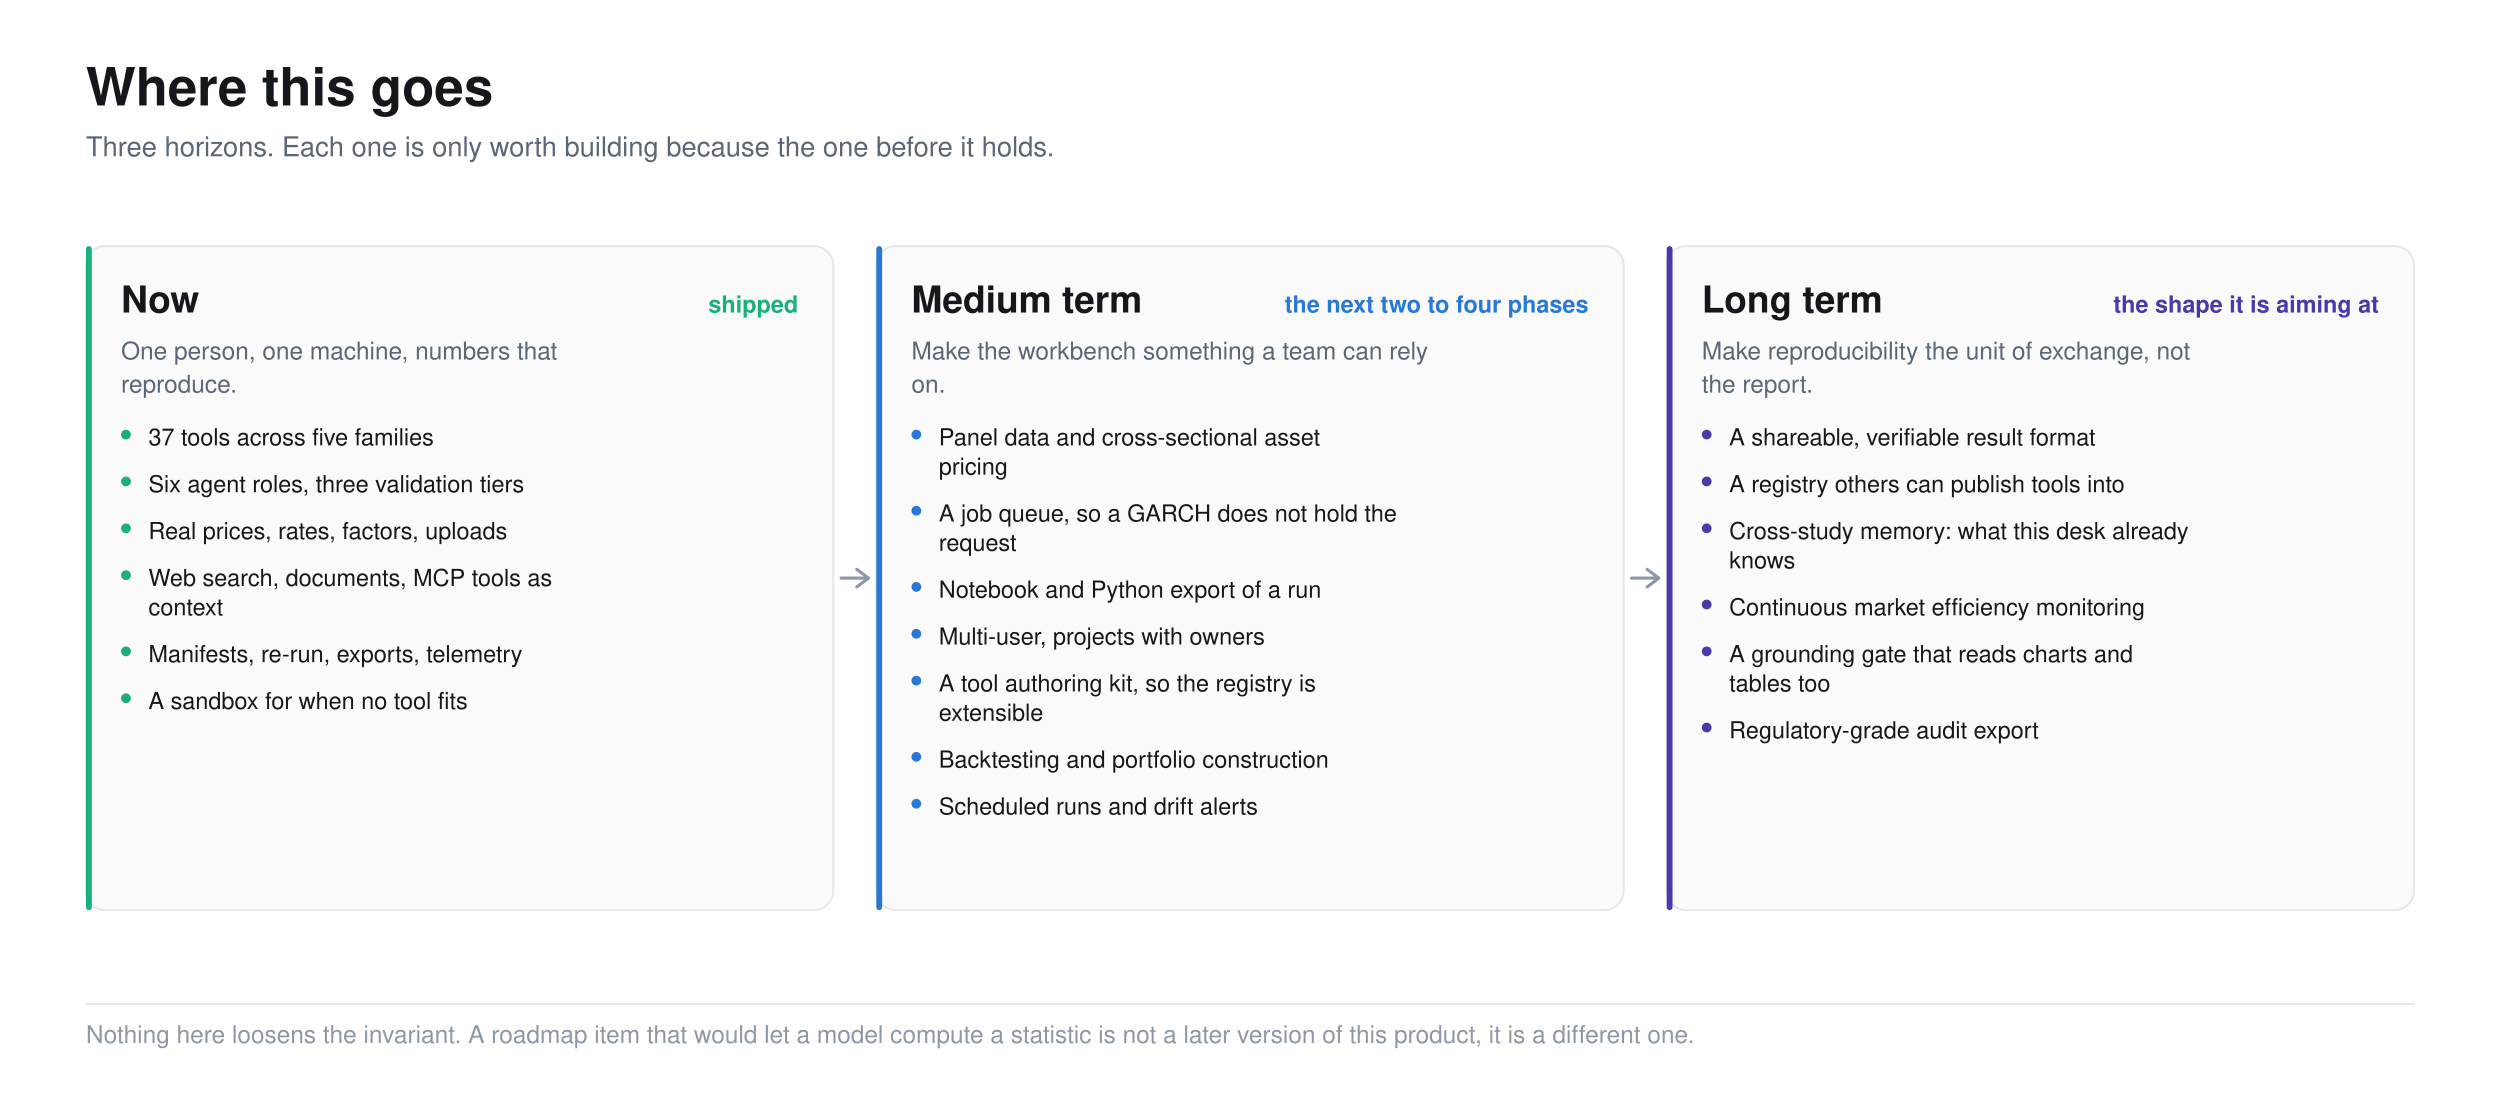
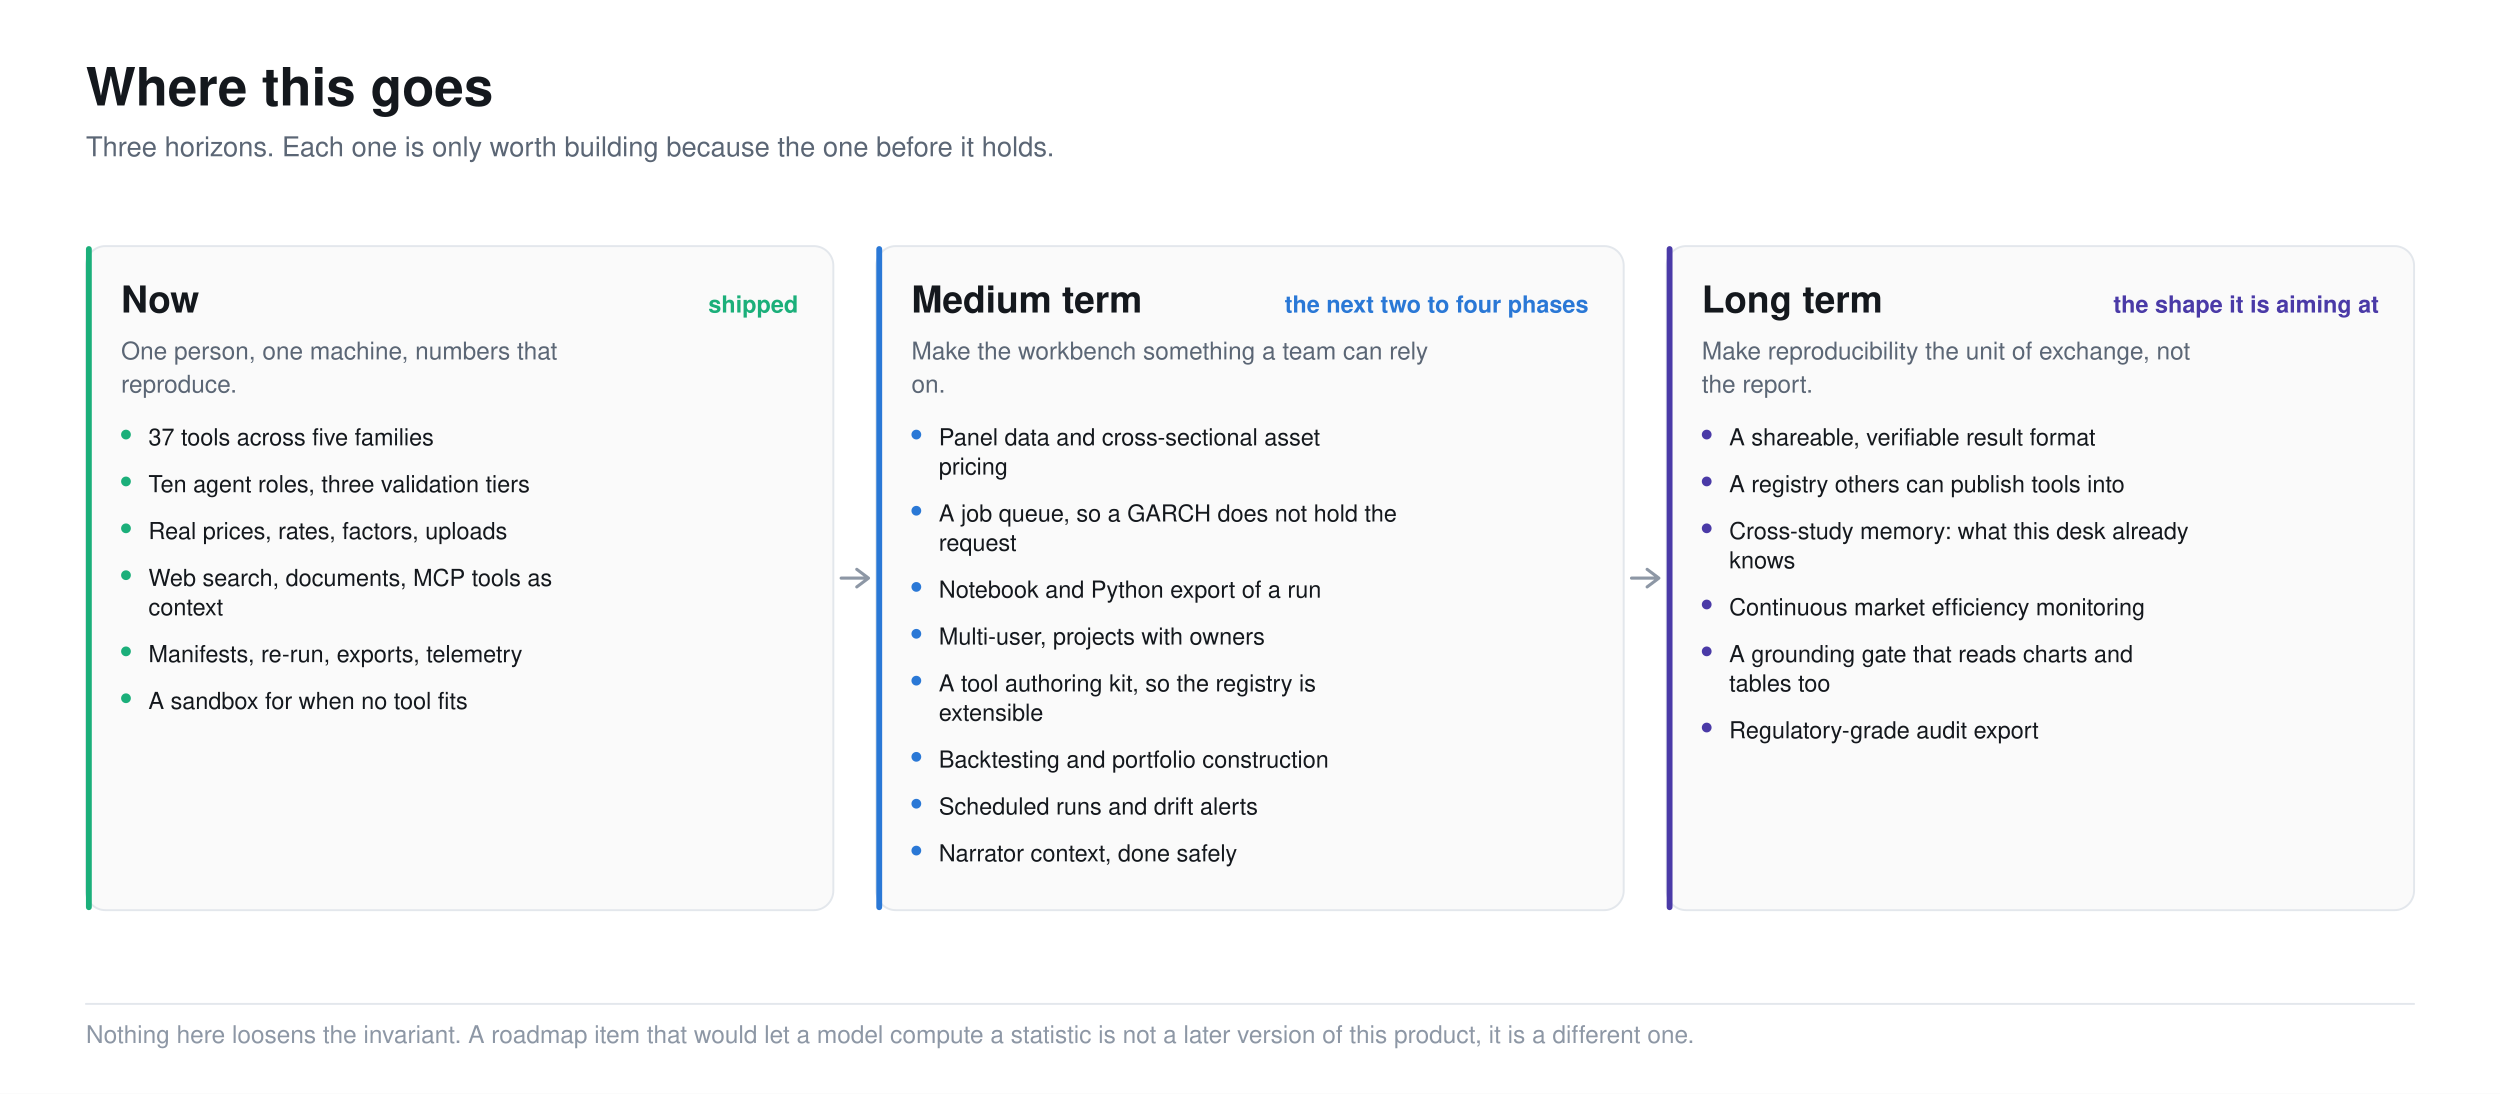
<svg xmlns="http://www.w3.org/2000/svg" viewBox="0 0 1280 560" width="1280" height="560" role="img" aria-label="Three roadmap horizons: what is shipped, the medium term, and the long term">
  <rect x="0" y="0" width="1280" height="560" rx="0" fill="#ffffff" stroke="none" />
  <text x="44" y="54" fill="#14181d" font-family="ui-sans-serif,-apple-system,Segoe UI,Helvetica,Arial,sans-serif" font-size="27" font-weight="700" text-anchor="start" letter-spacing="0">Where this goes</text>
  <text x="44" y="80" fill="#5b6675" font-family="ui-sans-serif,-apple-system,Segoe UI,Helvetica,Arial,sans-serif" font-size="14" font-weight="400" text-anchor="start" letter-spacing="0">Three horizons. Each one is only worth building because the one before it holds.</text>
  <rect x="44.0" y="126" width="382.667" height="340" rx="10" fill="#fafafa" stroke="#e3e7ec" />
  <rect x="44.0" y="126" width="3" height="340" rx="1.5" fill="#1baf7a" stroke="none" />
  <text x="62.0" y="160" fill="#14181d" font-family="ui-sans-serif,-apple-system,Segoe UI,Helvetica,Arial,sans-serif" font-size="19" font-weight="700" text-anchor="start" letter-spacing="0">Now</text>
  <text x="408.667" y="160" fill="#1baf7a" font-family="ui-sans-serif,-apple-system,Segoe UI,Helvetica,Arial,sans-serif" font-size="12" font-weight="600" text-anchor="end" letter-spacing="0">shipped</text>
  <text x="62.0" y="184" fill="#5b6675" font-family="ui-sans-serif,-apple-system,Segoe UI,Helvetica,Arial,sans-serif" font-size="12.5" font-weight="400" text-anchor="start" letter-spacing="0">One person, one machine, numbers that</text>
  <text x="62.0" y="201" fill="#5b6675" font-family="ui-sans-serif,-apple-system,Segoe UI,Helvetica,Arial,sans-serif" font-size="12.5" font-weight="400" text-anchor="start" letter-spacing="0">reproduce.</text>
  <rect x="62.0" y="220" width="5" height="5" rx="2.5" fill="#1baf7a" stroke="none" />
  <text x="76.0" y="228" fill="#14181d" font-family="ui-sans-serif,-apple-system,Segoe UI,Helvetica,Arial,sans-serif" font-size="12" font-weight="400" text-anchor="start" letter-spacing="0">37 tools across five families</text>
  <rect x="62.0" y="244" width="5" height="5" rx="2.5" fill="#1baf7a" stroke="none" />
-   <text x="76.0" y="252" fill="#14181d" font-family="ui-sans-serif,-apple-system,Segoe UI,Helvetica,Arial,sans-serif" font-size="12" font-weight="400" text-anchor="start" letter-spacing="0">Six agent roles, three validation tiers</text>
+   <text x="76.0" y="252" fill="#14181d" font-family="ui-sans-serif,-apple-system,Segoe UI,Helvetica,Arial,sans-serif" font-size="12" font-weight="400" text-anchor="start" letter-spacing="0">Ten agent roles, three validation tiers</text>
  <rect x="62.0" y="268" width="5" height="5" rx="2.5" fill="#1baf7a" stroke="none" />
  <text x="76.0" y="276" fill="#14181d" font-family="ui-sans-serif,-apple-system,Segoe UI,Helvetica,Arial,sans-serif" font-size="12" font-weight="400" text-anchor="start" letter-spacing="0">Real prices, rates, factors, uploads</text>
  <rect x="62.0" y="292" width="5" height="5" rx="2.5" fill="#1baf7a" stroke="none" />
  <text x="76.0" y="300" fill="#14181d" font-family="ui-sans-serif,-apple-system,Segoe UI,Helvetica,Arial,sans-serif" font-size="12" font-weight="400" text-anchor="start" letter-spacing="0">Web search, documents, MCP tools as</text>
  <text x="76.0" y="315" fill="#14181d" font-family="ui-sans-serif,-apple-system,Segoe UI,Helvetica,Arial,sans-serif" font-size="12" font-weight="400" text-anchor="start" letter-spacing="0">context</text>
  <rect x="62.0" y="331" width="5" height="5" rx="2.5" fill="#1baf7a" stroke="none" />
  <text x="76.0" y="339" fill="#14181d" font-family="ui-sans-serif,-apple-system,Segoe UI,Helvetica,Arial,sans-serif" font-size="12" font-weight="400" text-anchor="start" letter-spacing="0">Manifests, re-run, exports, telemetry</text>
  <rect x="62.0" y="355" width="5" height="5" rx="2.5" fill="#1baf7a" stroke="none" />
  <text x="76.0" y="363" fill="#14181d" font-family="ui-sans-serif,-apple-system,Segoe UI,Helvetica,Arial,sans-serif" font-size="12" font-weight="400" text-anchor="start" letter-spacing="0">A sandbox for when no tool fits</text>
  <path d="M430.667 296.0 h14 m-6 -4.5 l6 4.5 l-6 4.5" fill="none" stroke="#8d97a5" stroke-width="1.6" stroke-linecap="round" stroke-linejoin="round" />
  <rect x="448.667" y="126" width="382.667" height="340" rx="10" fill="#fafafa" stroke="#e3e7ec" />
  <rect x="448.667" y="126" width="3" height="340" rx="1.5" fill="#2a78d6" stroke="none" />
  <text x="466.667" y="160" fill="#14181d" font-family="ui-sans-serif,-apple-system,Segoe UI,Helvetica,Arial,sans-serif" font-size="19" font-weight="700" text-anchor="start" letter-spacing="0">Medium term</text>
  <text x="813.333" y="160" fill="#2a78d6" font-family="ui-sans-serif,-apple-system,Segoe UI,Helvetica,Arial,sans-serif" font-size="12" font-weight="600" text-anchor="end" letter-spacing="0">the next two to four phases</text>
  <text x="466.667" y="184" fill="#5b6675" font-family="ui-sans-serif,-apple-system,Segoe UI,Helvetica,Arial,sans-serif" font-size="12.5" font-weight="400" text-anchor="start" letter-spacing="0">Make the workbench something a team can rely</text>
  <text x="466.667" y="201" fill="#5b6675" font-family="ui-sans-serif,-apple-system,Segoe UI,Helvetica,Arial,sans-serif" font-size="12.5" font-weight="400" text-anchor="start" letter-spacing="0">on.</text>
  <rect x="466.667" y="220" width="5" height="5" rx="2.5" fill="#2a78d6" stroke="none" />
  <text x="480.667" y="228" fill="#14181d" font-family="ui-sans-serif,-apple-system,Segoe UI,Helvetica,Arial,sans-serif" font-size="12" font-weight="400" text-anchor="start" letter-spacing="0">Panel data and cross-sectional asset</text>
  <text x="480.667" y="243" fill="#14181d" font-family="ui-sans-serif,-apple-system,Segoe UI,Helvetica,Arial,sans-serif" font-size="12" font-weight="400" text-anchor="start" letter-spacing="0">pricing</text>
  <rect x="466.667" y="259" width="5" height="5" rx="2.5" fill="#2a78d6" stroke="none" />
  <text x="480.667" y="267" fill="#14181d" font-family="ui-sans-serif,-apple-system,Segoe UI,Helvetica,Arial,sans-serif" font-size="12" font-weight="400" text-anchor="start" letter-spacing="0">A job queue, so a GARCH does not hold the</text>
  <text x="480.667" y="282" fill="#14181d" font-family="ui-sans-serif,-apple-system,Segoe UI,Helvetica,Arial,sans-serif" font-size="12" font-weight="400" text-anchor="start" letter-spacing="0">request</text>
  <rect x="466.667" y="298" width="5" height="5" rx="2.5" fill="#2a78d6" stroke="none" />
  <text x="480.667" y="306" fill="#14181d" font-family="ui-sans-serif,-apple-system,Segoe UI,Helvetica,Arial,sans-serif" font-size="12" font-weight="400" text-anchor="start" letter-spacing="0">Notebook and Python export of a run</text>
  <rect x="466.667" y="322" width="5" height="5" rx="2.5" fill="#2a78d6" stroke="none" />
  <text x="480.667" y="330" fill="#14181d" font-family="ui-sans-serif,-apple-system,Segoe UI,Helvetica,Arial,sans-serif" font-size="12" font-weight="400" text-anchor="start" letter-spacing="0">Multi-user, projects with owners</text>
  <rect x="466.667" y="346" width="5" height="5" rx="2.5" fill="#2a78d6" stroke="none" />
  <text x="480.667" y="354" fill="#14181d" font-family="ui-sans-serif,-apple-system,Segoe UI,Helvetica,Arial,sans-serif" font-size="12" font-weight="400" text-anchor="start" letter-spacing="0">A tool authoring kit, so the registry is</text>
  <text x="480.667" y="369" fill="#14181d" font-family="ui-sans-serif,-apple-system,Segoe UI,Helvetica,Arial,sans-serif" font-size="12" font-weight="400" text-anchor="start" letter-spacing="0">extensible</text>
  <rect x="466.667" y="385" width="5" height="5" rx="2.5" fill="#2a78d6" stroke="none" />
  <text x="480.667" y="393" fill="#14181d" font-family="ui-sans-serif,-apple-system,Segoe UI,Helvetica,Arial,sans-serif" font-size="12" font-weight="400" text-anchor="start" letter-spacing="0">Backtesting and portfolio construction</text>
  <rect x="466.667" y="409" width="5" height="5" rx="2.5" fill="#2a78d6" stroke="none" />
  <text x="480.667" y="417" fill="#14181d" font-family="ui-sans-serif,-apple-system,Segoe UI,Helvetica,Arial,sans-serif" font-size="12" font-weight="400" text-anchor="start" letter-spacing="0">Scheduled runs and drift alerts</text>
+   <rect x="466.667" y="433" width="5" height="5" rx="2.5" fill="#2a78d6" stroke="none" />
+   <text x="480.667" y="441" fill="#14181d" font-family="ui-sans-serif,-apple-system,Segoe UI,Helvetica,Arial,sans-serif" font-size="12" font-weight="400" text-anchor="start" letter-spacing="0">Narrator context, done safely</text>
  <path d="M835.333 296.0 h14 m-6 -4.5 l6 4.5 l-6 4.5" fill="none" stroke="#8d97a5" stroke-width="1.6" stroke-linecap="round" stroke-linejoin="round" />
  <rect x="853.333" y="126" width="382.667" height="340" rx="10" fill="#fafafa" stroke="#e3e7ec" />
  <rect x="853.333" y="126" width="3" height="340" rx="1.5" fill="#4a3aa7" stroke="none" />
  <text x="871.333" y="160" fill="#14181d" font-family="ui-sans-serif,-apple-system,Segoe UI,Helvetica,Arial,sans-serif" font-size="19" font-weight="700" text-anchor="start" letter-spacing="0">Long term</text>
  <text x="1218.0" y="160" fill="#4a3aa7" font-family="ui-sans-serif,-apple-system,Segoe UI,Helvetica,Arial,sans-serif" font-size="12" font-weight="600" text-anchor="end" letter-spacing="0">the shape it is aiming at</text>
  <text x="871.333" y="184" fill="#5b6675" font-family="ui-sans-serif,-apple-system,Segoe UI,Helvetica,Arial,sans-serif" font-size="12.5" font-weight="400" text-anchor="start" letter-spacing="0">Make reproducibility the unit of exchange, not</text>
  <text x="871.333" y="201" fill="#5b6675" font-family="ui-sans-serif,-apple-system,Segoe UI,Helvetica,Arial,sans-serif" font-size="12.5" font-weight="400" text-anchor="start" letter-spacing="0">the report.</text>
  <rect x="871.333" y="220" width="5" height="5" rx="2.5" fill="#4a3aa7" stroke="none" />
  <text x="885.333" y="228" fill="#14181d" font-family="ui-sans-serif,-apple-system,Segoe UI,Helvetica,Arial,sans-serif" font-size="12" font-weight="400" text-anchor="start" letter-spacing="0">A shareable, verifiable result format</text>
  <rect x="871.333" y="244" width="5" height="5" rx="2.5" fill="#4a3aa7" stroke="none" />
  <text x="885.333" y="252" fill="#14181d" font-family="ui-sans-serif,-apple-system,Segoe UI,Helvetica,Arial,sans-serif" font-size="12" font-weight="400" text-anchor="start" letter-spacing="0">A registry others can publish tools into</text>
  <rect x="871.333" y="268" width="5" height="5" rx="2.5" fill="#4a3aa7" stroke="none" />
  <text x="885.333" y="276" fill="#14181d" font-family="ui-sans-serif,-apple-system,Segoe UI,Helvetica,Arial,sans-serif" font-size="12" font-weight="400" text-anchor="start" letter-spacing="0">Cross-study memory: what this desk already</text>
  <text x="885.333" y="291" fill="#14181d" font-family="ui-sans-serif,-apple-system,Segoe UI,Helvetica,Arial,sans-serif" font-size="12" font-weight="400" text-anchor="start" letter-spacing="0">knows</text>
  <rect x="871.333" y="307" width="5" height="5" rx="2.5" fill="#4a3aa7" stroke="none" />
  <text x="885.333" y="315" fill="#14181d" font-family="ui-sans-serif,-apple-system,Segoe UI,Helvetica,Arial,sans-serif" font-size="12" font-weight="400" text-anchor="start" letter-spacing="0">Continuous market efficiency monitoring</text>
  <rect x="871.333" y="331" width="5" height="5" rx="2.5" fill="#4a3aa7" stroke="none" />
  <text x="885.333" y="339" fill="#14181d" font-family="ui-sans-serif,-apple-system,Segoe UI,Helvetica,Arial,sans-serif" font-size="12" font-weight="400" text-anchor="start" letter-spacing="0">A grounding gate that reads charts and</text>
  <text x="885.333" y="354" fill="#14181d" font-family="ui-sans-serif,-apple-system,Segoe UI,Helvetica,Arial,sans-serif" font-size="12" font-weight="400" text-anchor="start" letter-spacing="0">tables too</text>
  <rect x="871.333" y="370" width="5" height="5" rx="2.5" fill="#4a3aa7" stroke="none" />
  <text x="885.333" y="378" fill="#14181d" font-family="ui-sans-serif,-apple-system,Segoe UI,Helvetica,Arial,sans-serif" font-size="12" font-weight="400" text-anchor="start" letter-spacing="0">Regulatory-grade audit export</text>
  <line x1="44" y1="514" x2="1236" y2="514" stroke="#e3e7ec" stroke-width="1" stroke-linecap="round" />
  <text x="44" y="534" fill="#8d97a5" font-family="ui-sans-serif,-apple-system,Segoe UI,Helvetica,Arial,sans-serif" font-size="12.5" font-weight="400" text-anchor="start" letter-spacing="0">Nothing here loosens the invariant. A roadmap item that would let a model compute a statistic is not a later version of this product, it is a different one.</text>
</svg>
